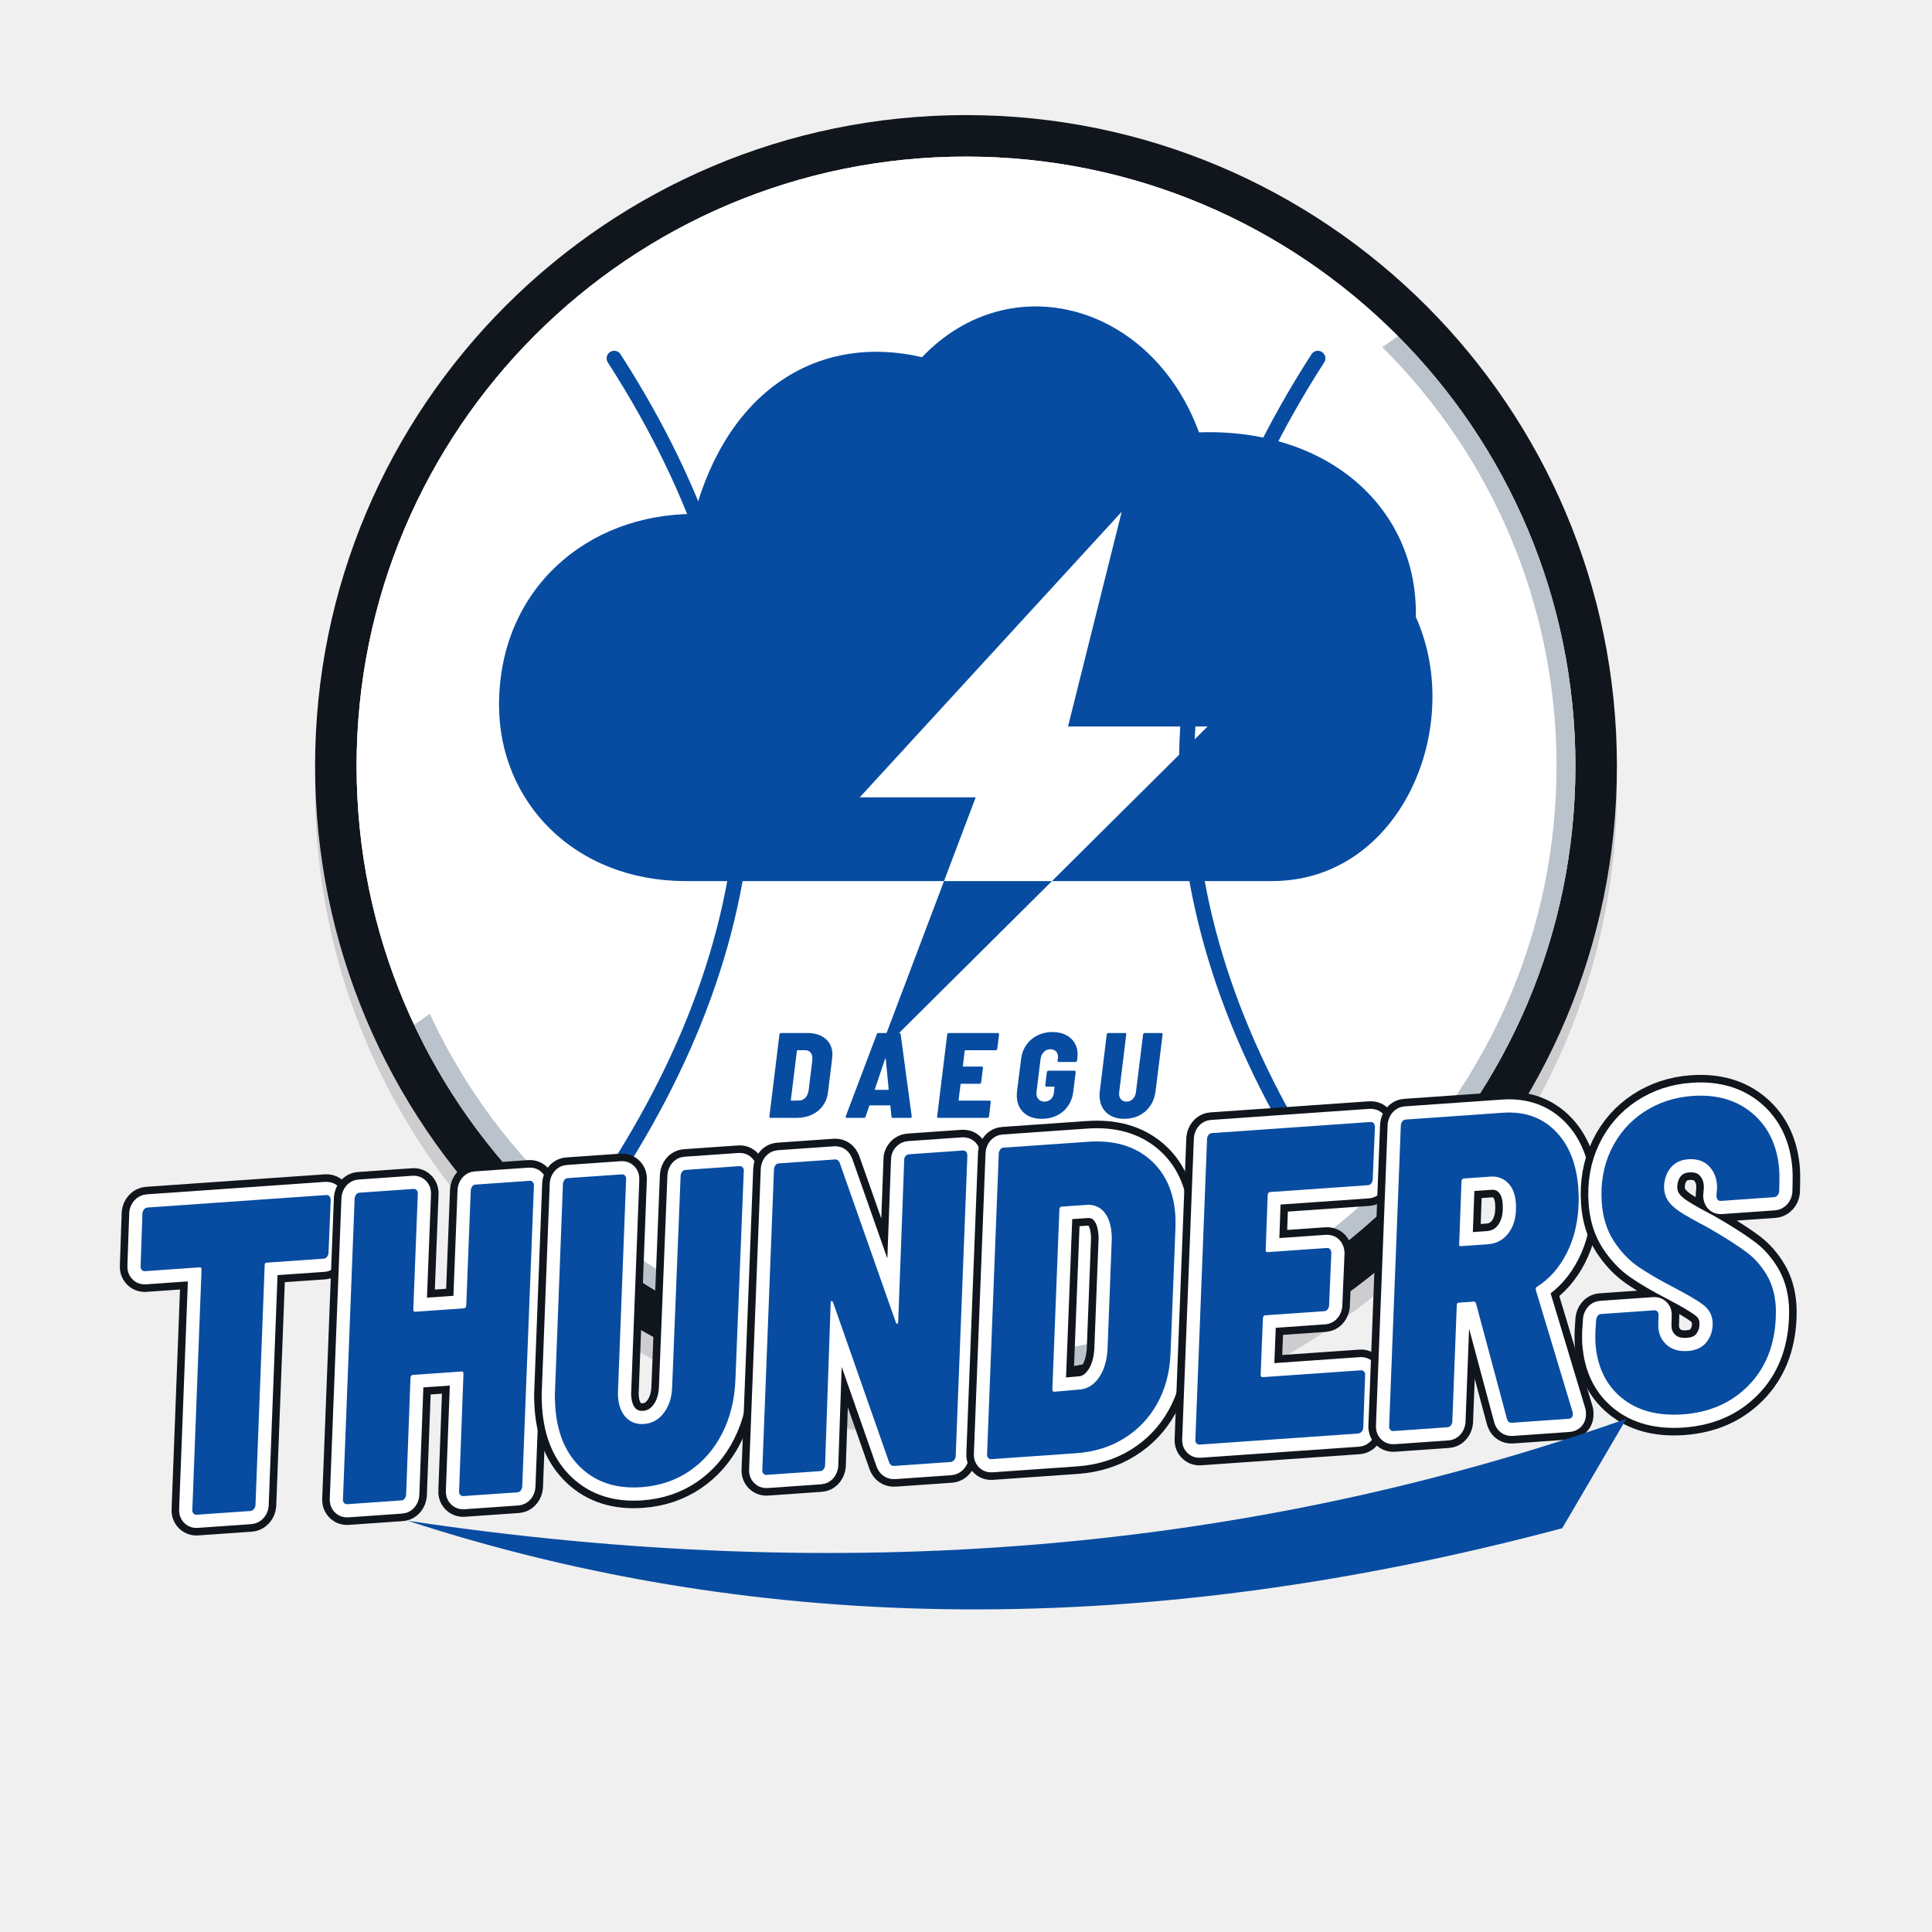
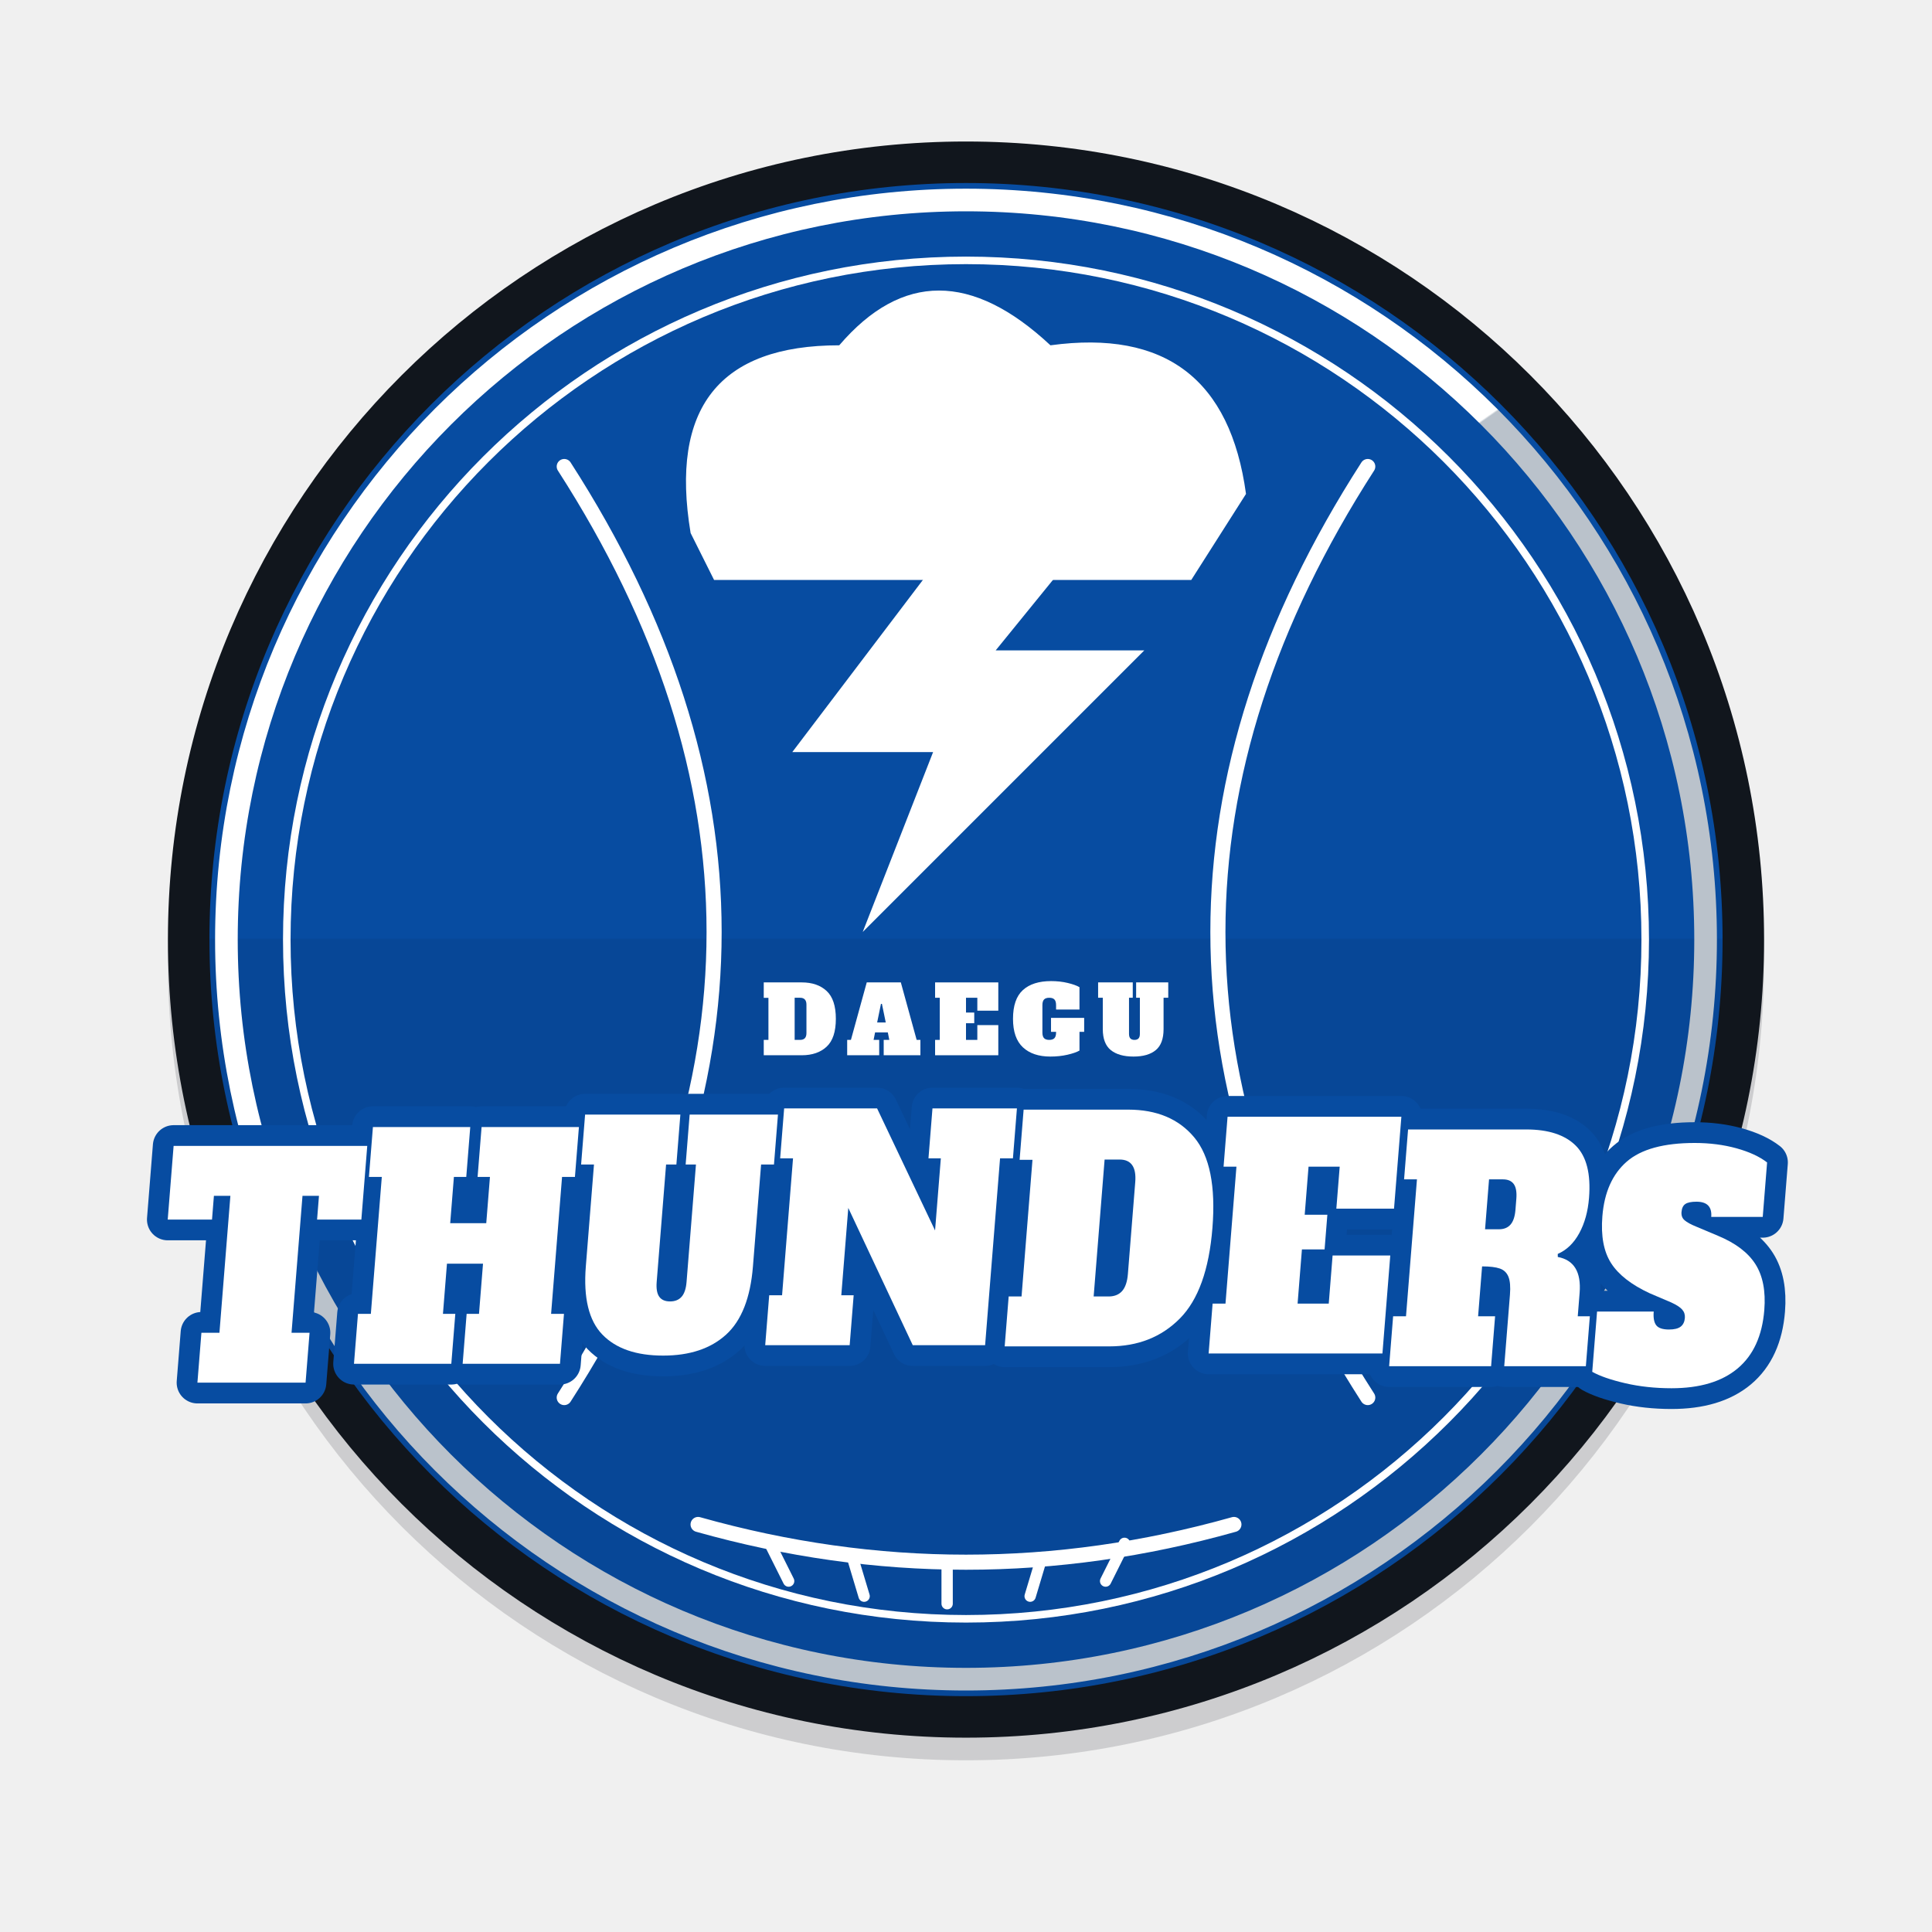
- <svg xmlns="http://www.w3.org/2000/svg" width="512" height="512" viewBox="0 0 512 512" role="img" aria-label="daegu_thunders primary" data-derived-from-flat="true" data-shadow-offset-y="6" data-shadow-blur="0">
+ <svg xmlns="http://www.w3.org/2000/svg" width="512" height="512" viewBox="0 0 512 512" role="img" aria-label="daegu_thunders cap-locked primary" data-derived-from-flat="true" data-shadow-offset-y="6" data-shadow-blur="0">
  <defs>
    <linearGradient id="rim-step" x1="0%" y1="0%" x2="70%" y2="100%" data-tones="2">
      <stop offset="0%" stop-color="#FFFFFF" />
      <stop offset="49.9%" stop-color="#FFFFFF" />
      <stop offset="50%" stop-color="#BAC2CB" />
      <stop offset="100%" stop-color="#BAC2CB" />
    </linearGradient>
+     <linearGradient id="field-step" x1="0%" y1="0%" x2="0%" y2="100%" data-tones="2">
+       <stop offset="0%" stop-color="#074CA1" />
+       <stop offset="49.9%" stop-color="#074CA1" />
+       <stop offset="50%" stop-color="#074797" />
+       <stop offset="100%" stop-color="#074797" />
+     </linearGradient>
  </defs>
  <g id="short-shadow" transform="translate(0 6)" opacity=".16">
-     <circle cx="256" cy="203" r="167" fill="#11161D" stroke="#11161D" stroke-width="11" />
+     <circle cx="256" cy="249" r="206" fill="#11161D" stroke="#11161D" stroke-width="11" />
  </g>
  <g id="identity-geometry">
-     <circle cx="256" cy="203" r="167" fill="#FFFFFF" stroke="#11161D" stroke-width="11" id="club-border" />
-     <circle cx="256" cy="203" r="159" fill="none" stroke="url(#rim-step)" stroke-width="5" id="rim-metal" data-bevel-levels="1" />
-     <path d="M162.76 94.96 Q232.32 203 162.76 311.04 M349.24 94.96 Q279.68 203 349.24 311.04" fill="none" stroke="#074CA1" stroke-width="4" stroke-linecap="round" stroke-linejoin="round" />
-     <g id="club-symbol" data-compact="false" transform="translate(107.784 31.5) scale(0.569)">
-       <path d="M130 355 C78 355 43 318 43 273 C43 219 84 184 134 184 C150 125 193 100 240 111 C281 68 347 86 369 146 C430 144 471 182 470 232 C493 283 463 355 403 355 Z M333 183 L211 316 L265 316 L220 435 L373 283 L308 283 Z" fill="#074CA1" fill-rule="evenodd" />
-     </g>
-     <g id="city" data-wordmark-run="DAEGU" data-font="Barlow Semi Condensed ExtraBold Italic" data-shaped="HarfBuzz kern on">
-       <g data-letter="D">
-         <path d="M203.897 295.858 206.563 274.142Q206.595 273.982 206.707 273.869Q206.82 273.757 206.98 273.757H213.919Q217.003 273.757 218.802 275.315Q220.601 276.873 220.601 279.507Q220.601 279.796 220.536 280.439L219.412 289.561Q219.155 291.553 218.047 293.063Q216.939 294.573 215.156 295.408Q213.373 296.243 211.156 296.243H204.218Q204.057 296.243 203.961 296.131Q203.865 296.018 203.897 295.858ZM209.743 291.682 211.799 291.649Q212.73 291.649 213.421 290.911Q214.112 290.172 214.304 288.919L215.268 281.049Q215.3 280.888 215.3 280.535Q215.3 279.507 214.802 278.913Q214.304 278.318 213.405 278.318H211.381Q211.253 278.318 211.189 278.479L209.582 291.521Q209.582 291.682 209.743 291.682Z" fill="#074CA1" />
-       </g>
-       <g data-letter="A">
-         <path d="M236.244 295.89 235.955 293.063Q235.923 292.934 235.827 292.934H230.559Q230.462 292.934 230.366 293.063L229.402 295.89Q229.306 296.243 228.953 296.243H224.391Q224.006 296.243 224.134 295.825L232.358 274.078Q232.486 273.757 232.839 273.757H238.3Q238.654 273.757 238.686 274.078L241.609 295.825V295.89Q241.609 296.243 241.223 296.243H236.598Q236.244 296.243 236.244 295.89ZM232.004 288.823H235.313Q235.506 288.823 235.506 288.63L234.735 280.663Q234.735 280.535 234.67 280.535Q234.606 280.535 234.542 280.663L231.844 288.662Q231.811 288.823 232.004 288.823Z" fill="#074CA1" />
-       </g>
-       <g data-letter="E">
-         <path d="M263.87 278.318H255.839Q255.711 278.318 255.647 278.479L255.165 282.494Q255.165 282.655 255.293 282.655H260.144Q260.497 282.655 260.497 283.041L260.015 286.831Q259.983 286.992 259.871 287.104Q259.758 287.216 259.598 287.216H254.747Q254.619 287.216 254.554 287.377L254.041 291.521Q254.041 291.682 254.201 291.682H262.232Q262.392 291.682 262.489 291.794Q262.585 291.906 262.553 292.067L262.103 295.858Q262.071 296.018 261.943 296.131Q261.814 296.243 261.654 296.243H248.676Q248.515 296.243 248.419 296.131Q248.323 296.018 248.355 295.858L251.021 274.142Q251.053 273.982 251.166 273.869Q251.278 273.757 251.439 273.757H264.416Q264.77 273.757 264.77 274.142L264.288 277.933Q264.256 278.094 264.143 278.206Q264.031 278.318 263.87 278.318Z" fill="#074CA1" />
-       </g>
-       <g data-letter="G">
-         <path d="M269.459 290.3Q269.459 289.947 269.524 289.24L270.584 280.76Q270.841 278.575 271.981 276.937Q273.122 275.299 274.92 274.399Q276.719 273.5 278.904 273.5Q280.927 273.5 282.437 274.255Q283.947 275.01 284.766 276.359Q285.585 277.708 285.585 279.443Q285.585 279.732 285.521 280.374L285.425 281.049Q285.425 281.209 285.296 281.322Q285.168 281.434 285.007 281.434H280.606Q280.446 281.434 280.333 281.322Q280.221 281.209 280.253 281.049L280.349 280.439L280.381 280.085Q280.381 279.186 279.851 278.624Q279.321 278.061 278.358 278.061Q277.33 278.061 276.623 278.784Q275.916 279.507 275.756 280.663L274.696 289.337Q274.663 289.465 274.663 289.754Q274.663 290.75 275.258 291.344Q275.852 291.939 276.784 291.939Q277.779 291.939 278.47 291.312Q279.161 290.686 279.289 289.626L279.45 288.148Q279.514 287.987 279.321 287.987H277.33Q277.169 287.987 277.073 287.875Q276.976 287.763 277.008 287.602L277.426 284.133Q277.458 283.972 277.571 283.86Q277.683 283.747 277.844 283.747H284.718Q285.071 283.747 285.071 284.133L284.429 289.304Q284.172 291.457 283.031 293.095Q281.891 294.733 280.092 295.617Q278.293 296.5 276.077 296.5Q273.025 296.5 271.242 294.814Q269.459 293.127 269.459 290.3Z" fill="#074CA1" />
-       </g>
-       <g data-letter="U">
-         <path d="M291.399 290.268Q291.399 289.529 291.464 289.144L293.295 274.142Q293.327 273.982 293.439 273.869Q293.552 273.757 293.712 273.757H298.145Q298.306 273.757 298.402 273.869Q298.499 273.982 298.466 274.142L296.603 289.401Q296.571 289.561 296.571 289.851Q296.571 290.814 297.101 291.376Q297.631 291.939 298.531 291.939Q299.527 291.939 300.217 291.232Q300.908 290.525 301.036 289.401L302.932 274.142Q302.964 273.982 303.076 273.869Q303.189 273.757 303.349 273.757H307.782Q307.943 273.757 308.039 273.869Q308.135 273.982 308.103 274.142L306.24 289.144Q305.983 291.328 304.859 292.999Q303.735 294.669 301.952 295.584Q300.169 296.5 297.953 296.5Q294.933 296.5 293.166 294.814Q291.399 293.127 291.399 290.268Z" fill="#074CA1" />
+     <circle cx="256" cy="249" r="206" fill="url(#field-step)" stroke="#11161D" stroke-width="11" id="club-border" />
+     <circle cx="256" cy="249" r="196" fill="none" stroke="url(#rim-step)" stroke-width="6" id="rim-metal" data-bevel-levels="1" />
+     <circle cx="256" cy="249" r="180" fill="none" stroke="#FFFFFF" stroke-width="2" />
+     <path d="M149.53 123.63 Q228.96 247 149.53 370.37 M362.47 123.63 Q283.04 247 362.47 370.37" fill="none" stroke="#FFFFFF" stroke-width="4" stroke-linecap="round" stroke-linejoin="round" />
+     <g id="club-symbol" transform="translate(147.78 50.049) scale(2.073)">
+       <g id="native-cap-symbol" data-native-sha256="31af53fb5bd3a3261c37dc3b4d68e672765a2794f0fae469e8865c727b3e2501">
+         <path d="M17 44 Q13 20 36 20 Q48 6 63 20 Q85 17 88 39 L81 50 H20Z" fill="#FFFFFF" />
+         <path d="M52 43 L30 72 H48 L39 95 L75 59 H56 L69 43Z" fill="#FFFFFF" />
      </g>
    </g>
-     <g id="nickname" data-wordmark-run="THUNDERS" data-font="Barlow Semi Condensed ExtraBold Italic" data-shaped="HarfBuzz kern on" transform="rotate(-4 256 346)">
-       <g data-letter="T">
-         <path d="M90.006 306.346 88.443 320.307Q88.339 320.894 87.974 321.304Q87.609 321.715 87.088 321.715H71.873Q71.352 321.715 71.352 322.302L64.474 385.654Q64.37 386.24 63.953 386.651Q63.537 387.061 63.015 387.061H48.739Q48.218 387.061 47.905 386.651Q47.592 386.24 47.697 385.654L54.574 322.302Q54.574 321.715 54.158 321.715H39.568Q39.047 321.715 38.734 321.304Q38.422 320.894 38.526 320.307L39.985 306.346Q40.089 305.76 40.506 305.349Q40.923 304.939 41.444 304.939H88.86Q90.006 304.939 90.006 306.346Z" fill="#11161D" stroke="#11161D" stroke-width="11" stroke-linecap="round" stroke-linejoin="round" />
-         <path d="M90.006 306.346 88.443 320.307Q88.339 320.894 87.974 321.304Q87.609 321.715 87.088 321.715H71.873Q71.352 321.715 71.352 322.302L64.474 385.654Q64.37 386.24 63.953 386.651Q63.537 387.061 63.015 387.061H48.739Q48.218 387.061 47.905 386.651Q47.592 386.24 47.697 385.654L54.574 322.302Q54.574 321.715 54.158 321.715H39.568Q39.047 321.715 38.734 321.304Q38.422 320.894 38.526 320.307L39.985 306.346Q40.089 305.76 40.506 305.349Q40.923 304.939 41.444 304.939H88.86Q90.006 304.939 90.006 306.346Z" fill="#FFFFFF" stroke="#FFFFFF" stroke-width="7" stroke-linecap="round" stroke-linejoin="round" />
-         <path d="M90.006 306.346 88.443 320.307Q88.339 320.894 87.974 321.304Q87.609 321.715 87.088 321.715H71.873Q71.352 321.715 71.352 322.302L64.474 385.654Q64.37 386.24 63.953 386.651Q63.537 387.061 63.015 387.061H48.739Q48.218 387.061 47.905 386.651Q47.592 386.24 47.697 385.654L54.574 322.302Q54.574 321.715 54.158 321.715H39.568Q39.047 321.715 38.734 321.304Q38.422 320.894 38.526 320.307L39.985 306.346Q40.089 305.76 40.506 305.349Q40.923 304.939 41.444 304.939H88.86Q90.006 304.939 90.006 306.346Z" fill="#074CA1" />
-       </g>
-       <g data-letter="H">
-         <path d="M128.564 304.939H142.945Q143.466 304.939 143.778 305.349Q144.091 305.76 143.987 306.346L135.337 385.654Q135.233 386.24 134.869 386.651Q134.504 387.061 133.983 387.061H119.602Q119.081 387.061 118.768 386.651Q118.455 386.24 118.56 385.654L121.894 354.682Q121.894 354.095 121.477 354.095H108.451Q108.034 354.095 107.826 354.682L104.491 385.654Q104.387 386.24 104.022 386.651Q103.658 387.061 103.136 387.061H88.755Q88.234 387.061 87.922 386.651Q87.609 386.24 87.713 385.654L96.363 306.346Q96.467 305.76 96.832 305.349Q97.196 304.939 97.718 304.939H112.099Q112.62 304.939 112.932 305.349Q113.245 305.76 113.141 306.346L109.806 336.849Q109.806 337.436 110.223 337.436H123.249Q123.666 337.436 123.874 336.849L127.209 306.346Q127.313 305.76 127.678 305.349Q128.043 304.939 128.564 304.939Z" fill="#11161D" stroke="#11161D" stroke-width="11" stroke-linecap="round" stroke-linejoin="round" />
-         <path d="M128.564 304.939H142.945Q143.466 304.939 143.778 305.349Q144.091 305.76 143.987 306.346L135.337 385.654Q135.233 386.24 134.869 386.651Q134.504 387.061 133.983 387.061H119.602Q119.081 387.061 118.768 386.651Q118.455 386.24 118.56 385.654L121.894 354.682Q121.894 354.095 121.477 354.095H108.451Q108.034 354.095 107.826 354.682L104.491 385.654Q104.387 386.24 104.022 386.651Q103.658 387.061 103.136 387.061H88.755Q88.234 387.061 87.922 386.651Q87.609 386.24 87.713 385.654L96.363 306.346Q96.467 305.76 96.832 305.349Q97.196 304.939 97.718 304.939H112.099Q112.62 304.939 112.932 305.349Q113.245 305.76 113.141 306.346L109.806 336.849Q109.806 337.436 110.223 337.436H123.249Q123.666 337.436 123.874 336.849L127.209 306.346Q127.313 305.76 127.678 305.349Q128.043 304.939 128.564 304.939Z" fill="#FFFFFF" stroke="#FFFFFF" stroke-width="7" stroke-linecap="round" stroke-linejoin="round" />
-         <path d="M128.564 304.939H142.945Q143.466 304.939 143.778 305.349Q144.091 305.76 143.987 306.346L135.337 385.654Q135.233 386.24 134.869 386.651Q134.504 387.061 133.983 387.061H119.602Q119.081 387.061 118.768 386.651Q118.455 386.24 118.56 385.654L121.894 354.682Q121.894 354.095 121.477 354.095H108.451Q108.034 354.095 107.826 354.682L104.491 385.654Q104.387 386.24 104.022 386.651Q103.658 387.061 103.136 387.061H88.755Q88.234 387.061 87.922 386.651Q87.609 386.24 87.713 385.654L96.363 306.346Q96.467 305.76 96.832 305.349Q97.196 304.939 97.718 304.939H112.099Q112.62 304.939 112.932 305.349Q113.245 305.76 113.141 306.346L109.806 336.849Q109.806 337.436 110.223 337.436H123.249Q123.666 337.436 123.874 336.849L127.209 306.346Q127.313 305.76 127.678 305.349Q128.043 304.939 128.564 304.939Z" fill="#074CA1" />
-       </g>
-       <g data-letter="U">
-         <path d="M145.55 365.24Q145.55 362.542 145.758 361.134L151.698 306.346Q151.803 305.76 152.167 305.349Q152.532 304.939 153.053 304.939H167.434Q167.955 304.939 168.268 305.349Q168.581 305.76 168.476 306.346L162.432 362.073Q162.328 362.659 162.328 363.715Q162.328 367.235 164.047 369.288Q165.767 371.341 168.685 371.341Q171.915 371.341 174.156 368.76Q176.396 366.179 176.813 362.073L182.962 306.346Q183.066 305.76 183.431 305.349Q183.795 304.939 184.316 304.939H198.697Q199.218 304.939 199.531 305.349Q199.844 305.76 199.739 306.346L193.695 361.134Q192.862 369.112 189.214 375.212Q185.567 381.313 179.783 384.656Q173.999 388 166.809 388Q157.013 388 151.282 381.841Q145.55 375.682 145.55 365.24Z" fill="#11161D" stroke="#11161D" stroke-width="11" stroke-linecap="round" stroke-linejoin="round" />
-         <path d="M145.55 365.24Q145.55 362.542 145.758 361.134L151.698 306.346Q151.803 305.76 152.167 305.349Q152.532 304.939 153.053 304.939H167.434Q167.955 304.939 168.268 305.349Q168.581 305.76 168.476 306.346L162.432 362.073Q162.328 362.659 162.328 363.715Q162.328 367.235 164.047 369.288Q165.767 371.341 168.685 371.341Q171.915 371.341 174.156 368.76Q176.396 366.179 176.813 362.073L182.962 306.346Q183.066 305.76 183.431 305.349Q183.795 304.939 184.316 304.939H198.697Q199.218 304.939 199.531 305.349Q199.844 305.76 199.739 306.346L193.695 361.134Q192.862 369.112 189.214 375.212Q185.567 381.313 179.783 384.656Q173.999 388 166.809 388Q157.013 388 151.282 381.841Q145.55 375.682 145.55 365.24Z" fill="#FFFFFF" stroke="#FFFFFF" stroke-width="7" stroke-linecap="round" stroke-linejoin="round" />
-         <path d="M145.55 365.24Q145.55 362.542 145.758 361.134L151.698 306.346Q151.803 305.76 152.167 305.349Q152.532 304.939 153.053 304.939H167.434Q167.955 304.939 168.268 305.349Q168.581 305.76 168.476 306.346L162.432 362.073Q162.328 362.659 162.328 363.715Q162.328 367.235 164.047 369.288Q165.767 371.341 168.685 371.341Q171.915 371.341 174.156 368.76Q176.396 366.179 176.813 362.073L182.962 306.346Q183.066 305.76 183.431 305.349Q183.795 304.939 184.316 304.939H198.697Q199.218 304.939 199.531 305.349Q199.844 305.76 199.739 306.346L193.695 361.134Q192.862 369.112 189.214 375.212Q185.567 381.313 179.783 384.656Q173.999 388 166.809 388Q157.013 388 151.282 381.841Q145.55 375.682 145.55 365.24Z" fill="#074CA1" />
-       </g>
-       <g data-letter="N">
-         <path d="M243.716 304.939H257.993Q259.139 304.939 259.139 306.346L250.49 385.654Q250.386 386.24 249.969 386.651Q249.552 387.061 249.031 387.061H234.129Q233.087 387.061 232.774 386.006L220.894 342.598Q220.686 342.246 220.477 342.304Q220.269 342.363 220.269 342.832L215.788 385.654Q215.684 386.24 215.319 386.651Q214.954 387.061 214.433 387.061H200.156Q199.635 387.061 199.323 386.651Q199.01 386.24 199.114 385.654L207.764 306.346Q207.868 305.76 208.233 305.349Q208.597 304.939 209.118 304.939H224.02Q224.958 304.939 225.271 305.994L237.151 349.168Q237.255 349.52 237.464 349.52Q237.672 349.52 237.776 349.05L242.361 306.346Q242.361 305.76 242.778 305.349Q243.195 304.939 243.716 304.939Z" fill="#11161D" stroke="#11161D" stroke-width="11" stroke-linecap="round" stroke-linejoin="round" />
-         <path d="M243.716 304.939H257.993Q259.139 304.939 259.139 306.346L250.49 385.654Q250.386 386.24 249.969 386.651Q249.552 387.061 249.031 387.061H234.129Q233.087 387.061 232.774 386.006L220.894 342.598Q220.686 342.246 220.477 342.304Q220.269 342.363 220.269 342.832L215.788 385.654Q215.684 386.24 215.319 386.651Q214.954 387.061 214.433 387.061H200.156Q199.635 387.061 199.323 386.651Q199.01 386.24 199.114 385.654L207.764 306.346Q207.868 305.76 208.233 305.349Q208.597 304.939 209.118 304.939H224.02Q224.958 304.939 225.271 305.994L237.151 349.168Q237.255 349.52 237.464 349.52Q237.672 349.52 237.776 349.05L242.361 306.346Q242.361 305.76 242.778 305.349Q243.195 304.939 243.716 304.939Z" fill="#FFFFFF" stroke="#FFFFFF" stroke-width="7" stroke-linecap="round" stroke-linejoin="round" />
-         <path d="M243.716 304.939H257.993Q259.139 304.939 259.139 306.346L250.49 385.654Q250.386 386.24 249.969 386.651Q249.552 387.061 249.031 387.061H234.129Q233.087 387.061 232.774 386.006L220.894 342.598Q220.686 342.246 220.477 342.304Q220.269 342.363 220.269 342.832L215.788 385.654Q215.684 386.24 215.319 386.651Q214.954 387.061 214.433 387.061H200.156Q199.635 387.061 199.323 386.651Q199.01 386.24 199.114 385.654L207.764 306.346Q207.868 305.76 208.233 305.349Q208.597 304.939 209.118 304.939H224.02Q224.958 304.939 225.271 305.994L237.151 349.168Q237.255 349.52 237.464 349.52Q237.672 349.52 237.776 349.05L242.361 306.346Q242.361 305.76 242.778 305.349Q243.195 304.939 243.716 304.939Z" fill="#074CA1" />
-       </g>
-       <g data-letter="D">
-         <path d="M258.827 385.654 267.476 306.346Q267.58 305.76 267.945 305.349Q268.31 304.939 268.831 304.939H291.34Q301.345 304.939 307.18 310.628Q313.016 316.318 313.016 325.939Q313.016 326.994 312.808 329.341L309.16 362.659Q308.327 369.933 304.731 375.447Q301.136 380.961 295.352 384.011Q289.569 387.061 282.378 387.061H259.869Q259.348 387.061 259.035 386.651Q258.722 386.24 258.827 385.654ZM277.793 370.402 284.462 370.285Q287.485 370.285 289.725 367.587Q291.966 364.888 292.591 360.313L295.717 331.57Q295.821 330.983 295.821 329.693Q295.821 325.939 294.206 323.768Q292.591 321.598 289.673 321.598H283.108Q282.691 321.598 282.482 322.184L277.272 369.816Q277.272 370.402 277.793 370.402Z" fill="#11161D" stroke="#11161D" stroke-width="11" stroke-linecap="round" stroke-linejoin="round" />
-         <path d="M258.827 385.654 267.476 306.346Q267.58 305.76 267.945 305.349Q268.31 304.939 268.831 304.939H291.34Q301.345 304.939 307.18 310.628Q313.016 316.318 313.016 325.939Q313.016 326.994 312.808 329.341L309.16 362.659Q308.327 369.933 304.731 375.447Q301.136 380.961 295.352 384.011Q289.569 387.061 282.378 387.061H259.869Q259.348 387.061 259.035 386.651Q258.722 386.24 258.827 385.654ZM277.793 370.402 284.462 370.285Q287.485 370.285 289.725 367.587Q291.966 364.888 292.591 360.313L295.717 331.57Q295.821 330.983 295.821 329.693Q295.821 325.939 294.206 323.768Q292.591 321.598 289.673 321.598H283.108Q282.691 321.598 282.482 322.184L277.272 369.816Q277.272 370.402 277.793 370.402Z" fill="#FFFFFF" stroke="#FFFFFF" stroke-width="7" stroke-linecap="round" stroke-linejoin="round" />
-         <path d="M258.827 385.654 267.476 306.346Q267.58 305.76 267.945 305.349Q268.31 304.939 268.831 304.939H291.34Q301.345 304.939 307.18 310.628Q313.016 316.318 313.016 325.939Q313.016 326.994 312.808 329.341L309.16 362.659Q308.327 369.933 304.731 375.447Q301.136 380.961 295.352 384.011Q289.569 387.061 282.378 387.061H259.869Q259.348 387.061 259.035 386.651Q258.722 386.24 258.827 385.654ZM277.793 370.402 284.462 370.285Q287.485 370.285 289.725 367.587Q291.966 364.888 292.591 360.313L295.717 331.57Q295.821 330.983 295.821 329.693Q295.821 325.939 294.206 323.768Q292.591 321.598 289.673 321.598H283.108Q282.691 321.598 282.482 322.184L277.272 369.816Q277.272 370.402 277.793 370.402Z" fill="#074CA1" />
-       </g>
-       <g data-letter="E">
-         <path d="M364.496 321.598H338.443Q338.027 321.598 337.818 322.184L336.255 336.849Q336.255 337.436 336.672 337.436H352.408Q353.554 337.436 353.554 338.844L351.991 352.687Q351.887 353.274 351.522 353.684Q351.157 354.095 350.636 354.095H334.9Q334.483 354.095 334.275 354.682L332.608 369.816Q332.608 370.402 333.129 370.402H359.181Q359.702 370.402 360.015 370.813Q360.328 371.223 360.223 371.81L358.764 385.654Q358.66 386.24 358.243 386.651Q357.827 387.061 357.305 387.061H315.204Q314.683 387.061 314.371 386.651Q314.058 386.24 314.162 385.654L322.812 306.346Q322.916 305.76 323.281 305.349Q323.646 304.939 324.167 304.939H366.268Q367.414 304.939 367.414 306.346L365.851 320.19Q365.747 320.777 365.382 321.187Q365.017 321.598 364.496 321.598Z" fill="#11161D" stroke="#11161D" stroke-width="11" stroke-linecap="round" stroke-linejoin="round" />
-         <path d="M364.496 321.598H338.443Q338.027 321.598 337.818 322.184L336.255 336.849Q336.255 337.436 336.672 337.436H352.408Q353.554 337.436 353.554 338.844L351.991 352.687Q351.887 353.274 351.522 353.684Q351.157 354.095 350.636 354.095H334.9Q334.483 354.095 334.275 354.682L332.608 369.816Q332.608 370.402 333.129 370.402H359.181Q359.702 370.402 360.015 370.813Q360.328 371.223 360.223 371.81L358.764 385.654Q358.66 386.24 358.243 386.651Q357.827 387.061 357.305 387.061H315.204Q314.683 387.061 314.371 386.651Q314.058 386.24 314.162 385.654L322.812 306.346Q322.916 305.76 323.281 305.349Q323.646 304.939 324.167 304.939H366.268Q367.414 304.939 367.414 306.346L365.851 320.19Q365.747 320.777 365.382 321.187Q365.017 321.598 364.496 321.598Z" fill="#FFFFFF" stroke="#FFFFFF" stroke-width="7" stroke-linecap="round" stroke-linejoin="round" />
-         <path d="M364.496 321.598H338.443Q338.027 321.598 337.818 322.184L336.255 336.849Q336.255 337.436 336.672 337.436H352.408Q353.554 337.436 353.554 338.844L351.991 352.687Q351.887 353.274 351.522 353.684Q351.157 354.095 350.636 354.095H334.9Q334.483 354.095 334.275 354.682L332.608 369.816Q332.608 370.402 333.129 370.402H359.181Q359.702 370.402 360.015 370.813Q360.328 371.223 360.223 371.81L358.764 385.654Q358.66 386.24 358.243 386.651Q357.827 387.061 357.305 387.061H315.204Q314.683 387.061 314.371 386.651Q314.058 386.24 314.162 385.654L322.812 306.346Q322.916 305.76 323.281 305.349Q323.646 304.939 324.167 304.939H366.268Q367.414 304.939 367.414 306.346L365.851 320.19Q365.747 320.777 365.382 321.187Q365.017 321.598 364.496 321.598Z" fill="#074CA1" />
-       </g>
-       <g data-letter="R">
-         <path d="M396.905 385.888 390.861 354.799Q390.653 354.33 390.34 354.33H386.276Q386.068 354.33 385.911 354.506Q385.755 354.682 385.755 354.916L382.42 385.654Q382.316 386.24 381.951 386.651Q381.586 387.061 381.065 387.061H366.684Q366.163 387.061 365.851 386.651Q365.538 386.24 365.642 385.654L374.292 306.346Q374.396 305.76 374.761 305.349Q375.125 304.939 375.646 304.939H401.491Q410.036 304.939 415.038 310.746Q420.04 316.553 420.04 326.291Q420.04 328.989 419.832 330.397Q419.102 337.67 415.767 343.243Q412.433 348.816 407.222 351.631Q406.91 351.749 406.91 352.335L414.413 385.419V385.771Q414.413 387.061 413.162 387.061H398.156Q397.114 387.061 396.905 385.888ZM389.298 322.184 387.526 338.844Q387.318 339.43 387.943 339.43H395.03Q398.677 339.43 400.97 336.615Q403.262 333.799 403.262 328.989Q403.262 325.587 401.543 323.592Q399.823 321.598 397.01 321.598H389.923Q389.506 321.598 389.298 322.184Z" fill="#11161D" stroke="#11161D" stroke-width="11" stroke-linecap="round" stroke-linejoin="round" />
-         <path d="M396.905 385.888 390.861 354.799Q390.653 354.33 390.34 354.33H386.276Q386.068 354.33 385.911 354.506Q385.755 354.682 385.755 354.916L382.42 385.654Q382.316 386.24 381.951 386.651Q381.586 387.061 381.065 387.061H366.684Q366.163 387.061 365.851 386.651Q365.538 386.24 365.642 385.654L374.292 306.346Q374.396 305.76 374.761 305.349Q375.125 304.939 375.646 304.939H401.491Q410.036 304.939 415.038 310.746Q420.04 316.553 420.04 326.291Q420.04 328.989 419.832 330.397Q419.102 337.67 415.767 343.243Q412.433 348.816 407.222 351.631Q406.91 351.749 406.91 352.335L414.413 385.419V385.771Q414.413 387.061 413.162 387.061H398.156Q397.114 387.061 396.905 385.888ZM389.298 322.184 387.526 338.844Q387.318 339.43 387.943 339.43H395.03Q398.677 339.43 400.97 336.615Q403.262 333.799 403.262 328.989Q403.262 325.587 401.543 323.592Q399.823 321.598 397.01 321.598H389.923Q389.506 321.598 389.298 322.184Z" fill="#FFFFFF" stroke="#FFFFFF" stroke-width="7" stroke-linecap="round" stroke-linejoin="round" />
-         <path d="M396.905 385.888 390.861 354.799Q390.653 354.33 390.34 354.33H386.276Q386.068 354.33 385.911 354.506Q385.755 354.682 385.755 354.916L382.42 385.654Q382.316 386.24 381.951 386.651Q381.586 387.061 381.065 387.061H366.684Q366.163 387.061 365.851 386.651Q365.538 386.24 365.642 385.654L374.292 306.346Q374.396 305.76 374.761 305.349Q375.125 304.939 375.646 304.939H401.491Q410.036 304.939 415.038 310.746Q420.04 316.553 420.04 326.291Q420.04 328.989 419.832 330.397Q419.102 337.67 415.767 343.243Q412.433 348.816 407.222 351.631Q406.91 351.749 406.91 352.335L414.413 385.419V385.771Q414.413 387.061 413.162 387.061H398.156Q397.114 387.061 396.905 385.888ZM389.298 322.184 387.526 338.844Q387.318 339.43 387.943 339.43H395.03Q398.677 339.43 400.97 336.615Q403.262 333.799 403.262 328.989Q403.262 325.587 401.543 323.592Q399.823 321.598 397.01 321.598H389.923Q389.506 321.598 389.298 322.184Z" fill="#074CA1" />
-       </g>
-       <g data-letter="S">
-         <path d="M421.707 367.469Q421.707 366.531 421.916 364.419L422.333 361.369Q422.437 360.782 422.802 360.372Q423.166 359.961 423.687 359.961H437.86Q438.381 359.961 438.694 360.372Q439.006 360.782 438.902 361.369L438.694 363.48Q438.277 366.765 440.257 369.053Q442.237 371.341 445.988 371.341Q449.427 371.341 451.251 369.17Q453.075 367 453.075 364.067Q453.075 361.369 450.991 359.492Q448.906 357.615 442.966 353.978Q437.964 350.927 434.473 348.17Q430.982 345.413 428.481 340.955Q425.98 336.497 425.98 330.514Q425.98 322.771 429.419 316.729Q432.858 310.687 438.798 307.344Q444.738 304 451.928 304Q461.724 304 467.612 309.866Q473.5 315.732 473.5 325.352Q473.5 326.291 473.292 328.637L473.083 330.866Q472.979 331.453 472.562 331.863Q472.145 332.274 471.624 332.274H457.556Q456.41 332.274 456.41 330.866L456.722 328.872Q457.035 325.469 455.159 323.064Q453.283 320.659 449.636 320.659Q446.822 320.659 444.998 322.419Q443.175 324.179 442.758 327.229Q442.55 329.458 443.487 331.159Q444.425 332.86 446.614 334.503Q448.802 336.145 453.387 338.961L456.305 340.955Q460.995 344.24 463.652 346.587Q466.309 348.933 468.185 352.57Q470.061 356.207 470.061 361.134Q470.061 362.073 469.853 364.184Q468.602 375.212 461.359 381.606Q454.117 388 443.487 388Q433.379 388 427.543 382.427Q421.707 376.855 421.707 367.469Z" fill="#11161D" stroke="#11161D" stroke-width="11" stroke-linecap="round" stroke-linejoin="round" />
-         <path d="M421.707 367.469Q421.707 366.531 421.916 364.419L422.333 361.369Q422.437 360.782 422.802 360.372Q423.166 359.961 423.687 359.961H437.86Q438.381 359.961 438.694 360.372Q439.006 360.782 438.902 361.369L438.694 363.48Q438.277 366.765 440.257 369.053Q442.237 371.341 445.988 371.341Q449.427 371.341 451.251 369.17Q453.075 367 453.075 364.067Q453.075 361.369 450.991 359.492Q448.906 357.615 442.966 353.978Q437.964 350.927 434.473 348.17Q430.982 345.413 428.481 340.955Q425.98 336.497 425.98 330.514Q425.98 322.771 429.419 316.729Q432.858 310.687 438.798 307.344Q444.738 304 451.928 304Q461.724 304 467.612 309.866Q473.5 315.732 473.5 325.352Q473.5 326.291 473.292 328.637L473.083 330.866Q472.979 331.453 472.562 331.863Q472.145 332.274 471.624 332.274H457.556Q456.41 332.274 456.41 330.866L456.722 328.872Q457.035 325.469 455.159 323.064Q453.283 320.659 449.636 320.659Q446.822 320.659 444.998 322.419Q443.175 324.179 442.758 327.229Q442.55 329.458 443.487 331.159Q444.425 332.86 446.614 334.503Q448.802 336.145 453.387 338.961L456.305 340.955Q460.995 344.24 463.652 346.587Q466.309 348.933 468.185 352.57Q470.061 356.207 470.061 361.134Q470.061 362.073 469.853 364.184Q468.602 375.212 461.359 381.606Q454.117 388 443.487 388Q433.379 388 427.543 382.427Q421.707 376.855 421.707 367.469Z" fill="#FFFFFF" stroke="#FFFFFF" stroke-width="7" stroke-linecap="round" stroke-linejoin="round" />
-         <path d="M421.707 367.469Q421.707 366.531 421.916 364.419L422.333 361.369Q422.437 360.782 422.802 360.372Q423.166 359.961 423.687 359.961H437.86Q438.381 359.961 438.694 360.372Q439.006 360.782 438.902 361.369L438.694 363.48Q438.277 366.765 440.257 369.053Q442.237 371.341 445.988 371.341Q449.427 371.341 451.251 369.17Q453.075 367 453.075 364.067Q453.075 361.369 450.991 359.492Q448.906 357.615 442.966 353.978Q437.964 350.927 434.473 348.17Q430.982 345.413 428.481 340.955Q425.98 336.497 425.98 330.514Q425.98 322.771 429.419 316.729Q432.858 310.687 438.798 307.344Q444.738 304 451.928 304Q461.724 304 467.612 309.866Q473.5 315.732 473.5 325.352Q473.5 326.291 473.292 328.637L473.083 330.866Q472.979 331.453 472.562 331.863Q472.145 332.274 471.624 332.274H457.556Q456.41 332.274 456.41 330.866L456.722 328.872Q457.035 325.469 455.159 323.064Q453.283 320.659 449.636 320.659Q446.822 320.659 444.998 322.419Q443.175 324.179 442.758 327.229Q442.55 329.458 443.487 331.159Q444.425 332.86 446.614 334.503Q448.802 336.145 453.387 338.961L456.305 340.955Q460.995 344.24 463.652 346.587Q466.309 348.933 468.185 352.57Q470.061 356.207 470.061 361.134Q470.061 362.073 469.853 364.184Q468.602 375.212 461.359 381.606Q454.117 388 443.487 388Q433.379 388 427.543 382.427Q421.707 376.855 421.707 367.469Z" fill="#074CA1" />
+     <g id="city" data-wordmark-run="DAEGU" data-font="Alfa Slab One Regular" data-shaped="HarfBuzz kern on">
+       <g data-type-layer="face">
+         <path d="M202.402 275.583H203.643V264.442H202.402V260.347H212.476Q216.62 260.347 219.065 262.618Q221.509 264.888 221.509 270Q221.509 275.112 219.065 277.382Q216.62 279.653 212.476 279.653H202.402ZM212.03 275.583Q212.873 275.583 213.295 275.136Q213.717 274.69 213.717 273.747V266.253Q213.717 264.417 212.03 264.417H210.591V275.583Z" fill="#FFFFFF" data-letter="D" />
+         <path d="M242.923 275.583H243.916V279.653H234.189V275.583H235.677L235.28 273.598H231.906L231.509 275.583H232.998V279.653H224.511V275.583H225.504L229.697 260.347H238.73ZM232.452 270.968H234.734L233.717 266.03H233.469Z" fill="#FFFFFF" data-letter="A" />
+         <path d="M247.811 279.653V275.583H249.052V264.417H247.811V260.347H264.561V267.841H259.002V264.417H256V268.337H258.184V271.166H256V275.583H259.002V271.663H264.561V279.653Z" fill="#FFFFFF" data-letter="E" />
+         <path d="M287.315 273.449H286.074V278.412Q284.983 279.032 282.886 279.516Q280.789 280 278.357 280Q273.717 280 271.087 277.556Q268.457 275.112 268.457 270Q268.457 264.764 271.074 262.382Q273.692 260 278.556 260Q280.913 260 282.973 260.496Q285.032 260.993 286.074 261.613V267.543H279.871V266.377Q279.871 265.335 279.437 264.876Q279.002 264.417 278.06 264.417Q277.117 264.417 276.682 264.876Q276.248 265.335 276.248 266.377V273.623Q276.248 274.665 276.682 275.124Q277.117 275.583 278.06 275.583Q279.002 275.583 279.437 275.124Q279.871 274.665 279.871 273.623V273.449H278.531V269.752H287.315Z" fill="#FFFFFF" data-letter="G" />
+         <path d="M292.253 272.73V264.417H291.012V260.347H300.194V264.417H299.201V273.995Q299.201 274.814 299.561 275.199Q299.921 275.583 300.64 275.583Q301.36 275.583 301.72 275.199Q302.079 274.814 302.079 273.995V264.417H301.087V260.347H309.598V264.417H308.357V272.73Q308.357 276.576 306.298 278.288Q304.238 280 300.392 280Q296.496 280 294.375 278.288Q292.253 276.576 292.253 272.73Z" fill="#FFFFFF" data-letter="U" />
      </g>
    </g>
-     <path d="M108 403 Q281 429 431 376 L414 405 Q249 449 108 403 Z" fill="#074CA1" />
+     <g id="nickname" data-wordmark-run="THUNDERS" data-font="Alfa Slab One Regular" data-shaped="HarfBuzz kern on">
+       <g data-type-layer="outline">
+         <path d="M95.765 323.195H84.028L84.531 316.905H80.164L77.26 353.195H82.037L80.979 366.421H52.318L53.376 353.195H58.153L61.056 316.905H56.689L56.186 323.195H44.448L46.01 303.679H97.326Z" fill="#074CA1" stroke="#074CA1" stroke-width="11" stroke-linecap="round" stroke-linejoin="round" />
+         <path d="M152.362 311.9H148.95L146.046 348.191H149.458L148.4 361.417H122.606L123.664 348.191H126.939L128.004 334.884H118.45L117.386 348.191H120.661L119.603 361.417H93.808L94.866 348.191H98.278L101.182 311.9H97.77L98.828 298.675H124.622L123.564 311.9H120.289L119.308 324.158H128.862L129.842 311.9H126.567L127.625 298.675H153.42Z" fill="#074CA1" stroke="#074CA1" stroke-width="11" stroke-linecap="round" stroke-linejoin="round" />
+         <path d="M155.25 335.618 157.411 308.602H153.999L155.058 295.376H180.306L179.248 308.602H176.519L174.028 339.731Q173.816 342.392 174.705 343.642Q175.594 344.892 177.573 344.892Q179.552 344.892 180.642 343.642Q181.731 342.392 181.944 339.731L184.435 308.602H181.705L182.763 295.376H206.169L205.111 308.602H201.699L199.538 335.618Q198.538 348.118 192.429 353.682Q186.32 359.247 175.743 359.247Q165.029 359.247 159.64 353.682Q154.25 348.118 155.25 335.618Z" fill="#074CA1" stroke="#074CA1" stroke-width="11" stroke-linecap="round" stroke-linejoin="round" />
+         <path d="M247.114 293.743H269.496L268.438 306.969H265.026L261.065 356.485H241.889L224.805 320.114L222.953 343.259H226.229L225.171 356.485H202.788L203.846 343.259H207.258L210.161 306.969H206.749L207.807 293.743H232.442L247.802 326.082L249.331 306.969H246.055Z" fill="#074CA1" stroke="#074CA1" stroke-width="11" stroke-linecap="round" stroke-linejoin="round" />
+         <path d="M267.309 343.579H270.721L273.618 307.37H270.206L271.271 294.063H298.976Q310.372 294.063 316.504 301.442Q322.635 308.821 321.306 325.434Q319.977 342.047 312.665 349.426Q305.353 356.805 293.957 356.805H266.251ZM293.787 343.579Q296.107 343.579 297.383 342.128Q298.659 340.676 298.904 337.611L300.853 313.257Q301.33 307.289 296.69 307.289H292.732L289.829 343.579Z" fill="#074CA1" stroke="#074CA1" stroke-width="11" stroke-linecap="round" stroke-linejoin="round" />
+         <path d="M320.297 358.691 321.356 345.465H324.768L327.671 309.175H324.259L325.317 295.949H371.379L369.431 320.304H354.145L355.035 309.175H346.778L345.759 321.917H351.764L351.028 331.11H345.023L343.875 345.465H352.132L353.151 332.723H368.437L366.36 358.691Z" fill="#074CA1" stroke="#074CA1" stroke-width="11" stroke-linecap="round" stroke-linejoin="round" />
+         <path d="M369.192 348.834H372.604L375.507 312.544H372.095L373.153 299.318H404.475Q413.278 299.318 417.577 303.592Q421.875 307.866 421.108 317.463Q420.675 322.866 418.517 326.818Q416.358 330.77 412.823 332.302L412.827 333.108Q419.281 334.318 418.617 342.625L418.12 348.834H421.327L420.269 362.06H398.637L400.153 343.108Q400.405 339.963 399.749 338.35Q399.094 336.737 397.467 336.173Q395.84 335.608 392.769 335.608L391.711 348.834H396.215L395.157 362.06H368.134ZM397.241 325.77Q399.22 325.77 400.31 324.52Q401.399 323.27 401.612 320.608L401.844 317.705Q402.057 315.044 401.168 313.794Q400.278 312.544 398.299 312.544H394.614L393.556 325.77Z" fill="#074CA1" stroke="#074CA1" stroke-width="11" stroke-linecap="round" stroke-linejoin="round" />
+         <path d="M421.96 363.543 423.238 347.576H438.251Q438.051 350.076 438.916 351.205Q439.781 352.334 442.306 352.334Q444.421 352.334 445.404 351.568Q446.386 350.801 446.509 349.269Q446.612 347.979 445.799 347.051Q444.986 346.124 442.88 345.156L437.205 342.737Q429.901 339.35 426.959 334.753Q424.017 330.156 424.643 322.334Q425.404 312.818 431.09 307.858Q436.775 302.898 449.127 302.898Q455.064 302.898 460.171 304.309Q465.278 305.721 468.299 308.059L467.144 322.495H453.496Q453.818 318.463 449.587 318.463Q447.54 318.463 446.639 319.068Q445.738 319.672 445.615 321.205Q445.505 322.576 446.43 323.382Q447.355 324.188 449.536 325.076L455.279 327.495Q462.281 330.398 465.219 335.035Q468.158 339.672 467.558 347.172Q466.739 357.414 460.485 362.656Q454.231 367.898 442.971 367.898Q436.42 367.898 430.692 366.568Q424.964 365.237 421.96 363.543Z" fill="#074CA1" stroke="#074CA1" stroke-width="11" stroke-linecap="round" stroke-linejoin="round" />
+       </g>
+       <g data-type-layer="face">
+         <path d="M95.765 323.195H84.028L84.531 316.905H80.164L77.26 353.195H82.037L80.979 366.421H52.318L53.376 353.195H58.153L61.056 316.905H56.689L56.186 323.195H44.448L46.01 303.679H97.326Z" fill="#FFFFFF" data-letter="T" />
+         <path d="M152.362 311.9H148.95L146.046 348.191H149.458L148.4 361.417H122.606L123.664 348.191H126.939L128.004 334.884H118.45L117.386 348.191H120.661L119.603 361.417H93.808L94.866 348.191H98.278L101.182 311.9H97.77L98.828 298.675H124.622L123.564 311.9H120.289L119.308 324.158H128.862L129.842 311.9H126.567L127.625 298.675H153.42Z" fill="#FFFFFF" data-letter="H" />
+         <path d="M155.25 335.618 157.411 308.602H153.999L155.058 295.376H180.306L179.248 308.602H176.519L174.028 339.731Q173.816 342.392 174.705 343.642Q175.594 344.892 177.573 344.892Q179.552 344.892 180.642 343.642Q181.731 342.392 181.944 339.731L184.435 308.602H181.705L182.763 295.376H206.169L205.111 308.602H201.699L199.538 335.618Q198.538 348.118 192.429 353.682Q186.32 359.247 175.743 359.247Q165.029 359.247 159.64 353.682Q154.25 348.118 155.25 335.618Z" fill="#FFFFFF" data-letter="U" />
+         <path d="M247.114 293.743H269.496L268.438 306.969H265.026L261.065 356.485H241.889L224.805 320.114L222.953 343.259H226.229L225.171 356.485H202.788L203.846 343.259H207.258L210.161 306.969H206.749L207.807 293.743H232.442L247.802 326.082L249.331 306.969H246.055Z" fill="#FFFFFF" data-letter="N" />
+         <path d="M267.309 343.579H270.721L273.618 307.37H270.206L271.271 294.063H298.976Q310.372 294.063 316.504 301.442Q322.635 308.821 321.306 325.434Q319.977 342.047 312.665 349.426Q305.353 356.805 293.957 356.805H266.251ZM293.787 343.579Q296.107 343.579 297.383 342.128Q298.659 340.676 298.904 337.611L300.853 313.257Q301.33 307.289 296.69 307.289H292.732L289.829 343.579Z" fill="#FFFFFF" data-letter="D" />
+         <path d="M320.297 358.691 321.356 345.465H324.768L327.671 309.175H324.259L325.317 295.949H371.379L369.431 320.304H354.145L355.035 309.175H346.778L345.759 321.917H351.764L351.028 331.11H345.023L343.875 345.465H352.132L353.151 332.723H368.437L366.36 358.691Z" fill="#FFFFFF" data-letter="E" />
+         <path d="M369.192 348.834H372.604L375.507 312.544H372.095L373.153 299.318H404.475Q413.278 299.318 417.577 303.592Q421.875 307.866 421.108 317.463Q420.675 322.866 418.517 326.818Q416.358 330.77 412.823 332.302L412.827 333.108Q419.281 334.318 418.617 342.625L418.12 348.834H421.327L420.269 362.06H398.637L400.153 343.108Q400.405 339.963 399.749 338.35Q399.094 336.737 397.467 336.173Q395.84 335.608 392.769 335.608L391.711 348.834H396.215L395.157 362.06H368.134ZM397.241 325.77Q399.22 325.77 400.31 324.52Q401.399 323.27 401.612 320.608L401.844 317.705Q402.057 315.044 401.168 313.794Q400.278 312.544 398.299 312.544H394.614L393.556 325.77Z" fill="#FFFFFF" data-letter="R" />
+         <path d="M421.96 363.543 423.238 347.576H438.251Q438.051 350.076 438.916 351.205Q439.781 352.334 442.306 352.334Q444.421 352.334 445.404 351.568Q446.386 350.801 446.509 349.269Q446.612 347.979 445.799 347.051Q444.986 346.124 442.88 345.156L437.205 342.737Q429.901 339.35 426.959 334.753Q424.017 330.156 424.643 322.334Q425.404 312.818 431.09 307.858Q436.775 302.898 449.127 302.898Q455.064 302.898 460.171 304.309Q465.278 305.721 468.299 308.059L467.144 322.495H453.496Q453.818 318.463 449.587 318.463Q447.54 318.463 446.639 319.068Q445.738 319.672 445.615 321.205Q445.505 322.576 446.43 323.382Q447.355 324.188 449.536 325.076L455.279 327.495Q462.281 330.398 465.219 335.035Q468.158 339.672 467.558 347.172Q466.739 357.414 460.485 362.656Q454.231 367.898 442.971 367.898Q436.42 367.898 430.692 366.568Q424.964 365.237 421.96 363.543Z" fill="#FFFFFF" data-letter="S" />
+       </g>
+     </g>
+     <path d="M185 404 Q256 424 327 404" fill="none" stroke="#FFFFFF" stroke-width="4" stroke-linecap="round" stroke-linejoin="round" />
+     <path d="M204 409 L209 419 M226 413 L229 423 M251 415 V425 M276 413 L273 423 M298 409 L293 419" fill="none" stroke="#FFFFFF" stroke-width="3" stroke-linecap="round" stroke-linejoin="round" />
  </g>
</svg>
